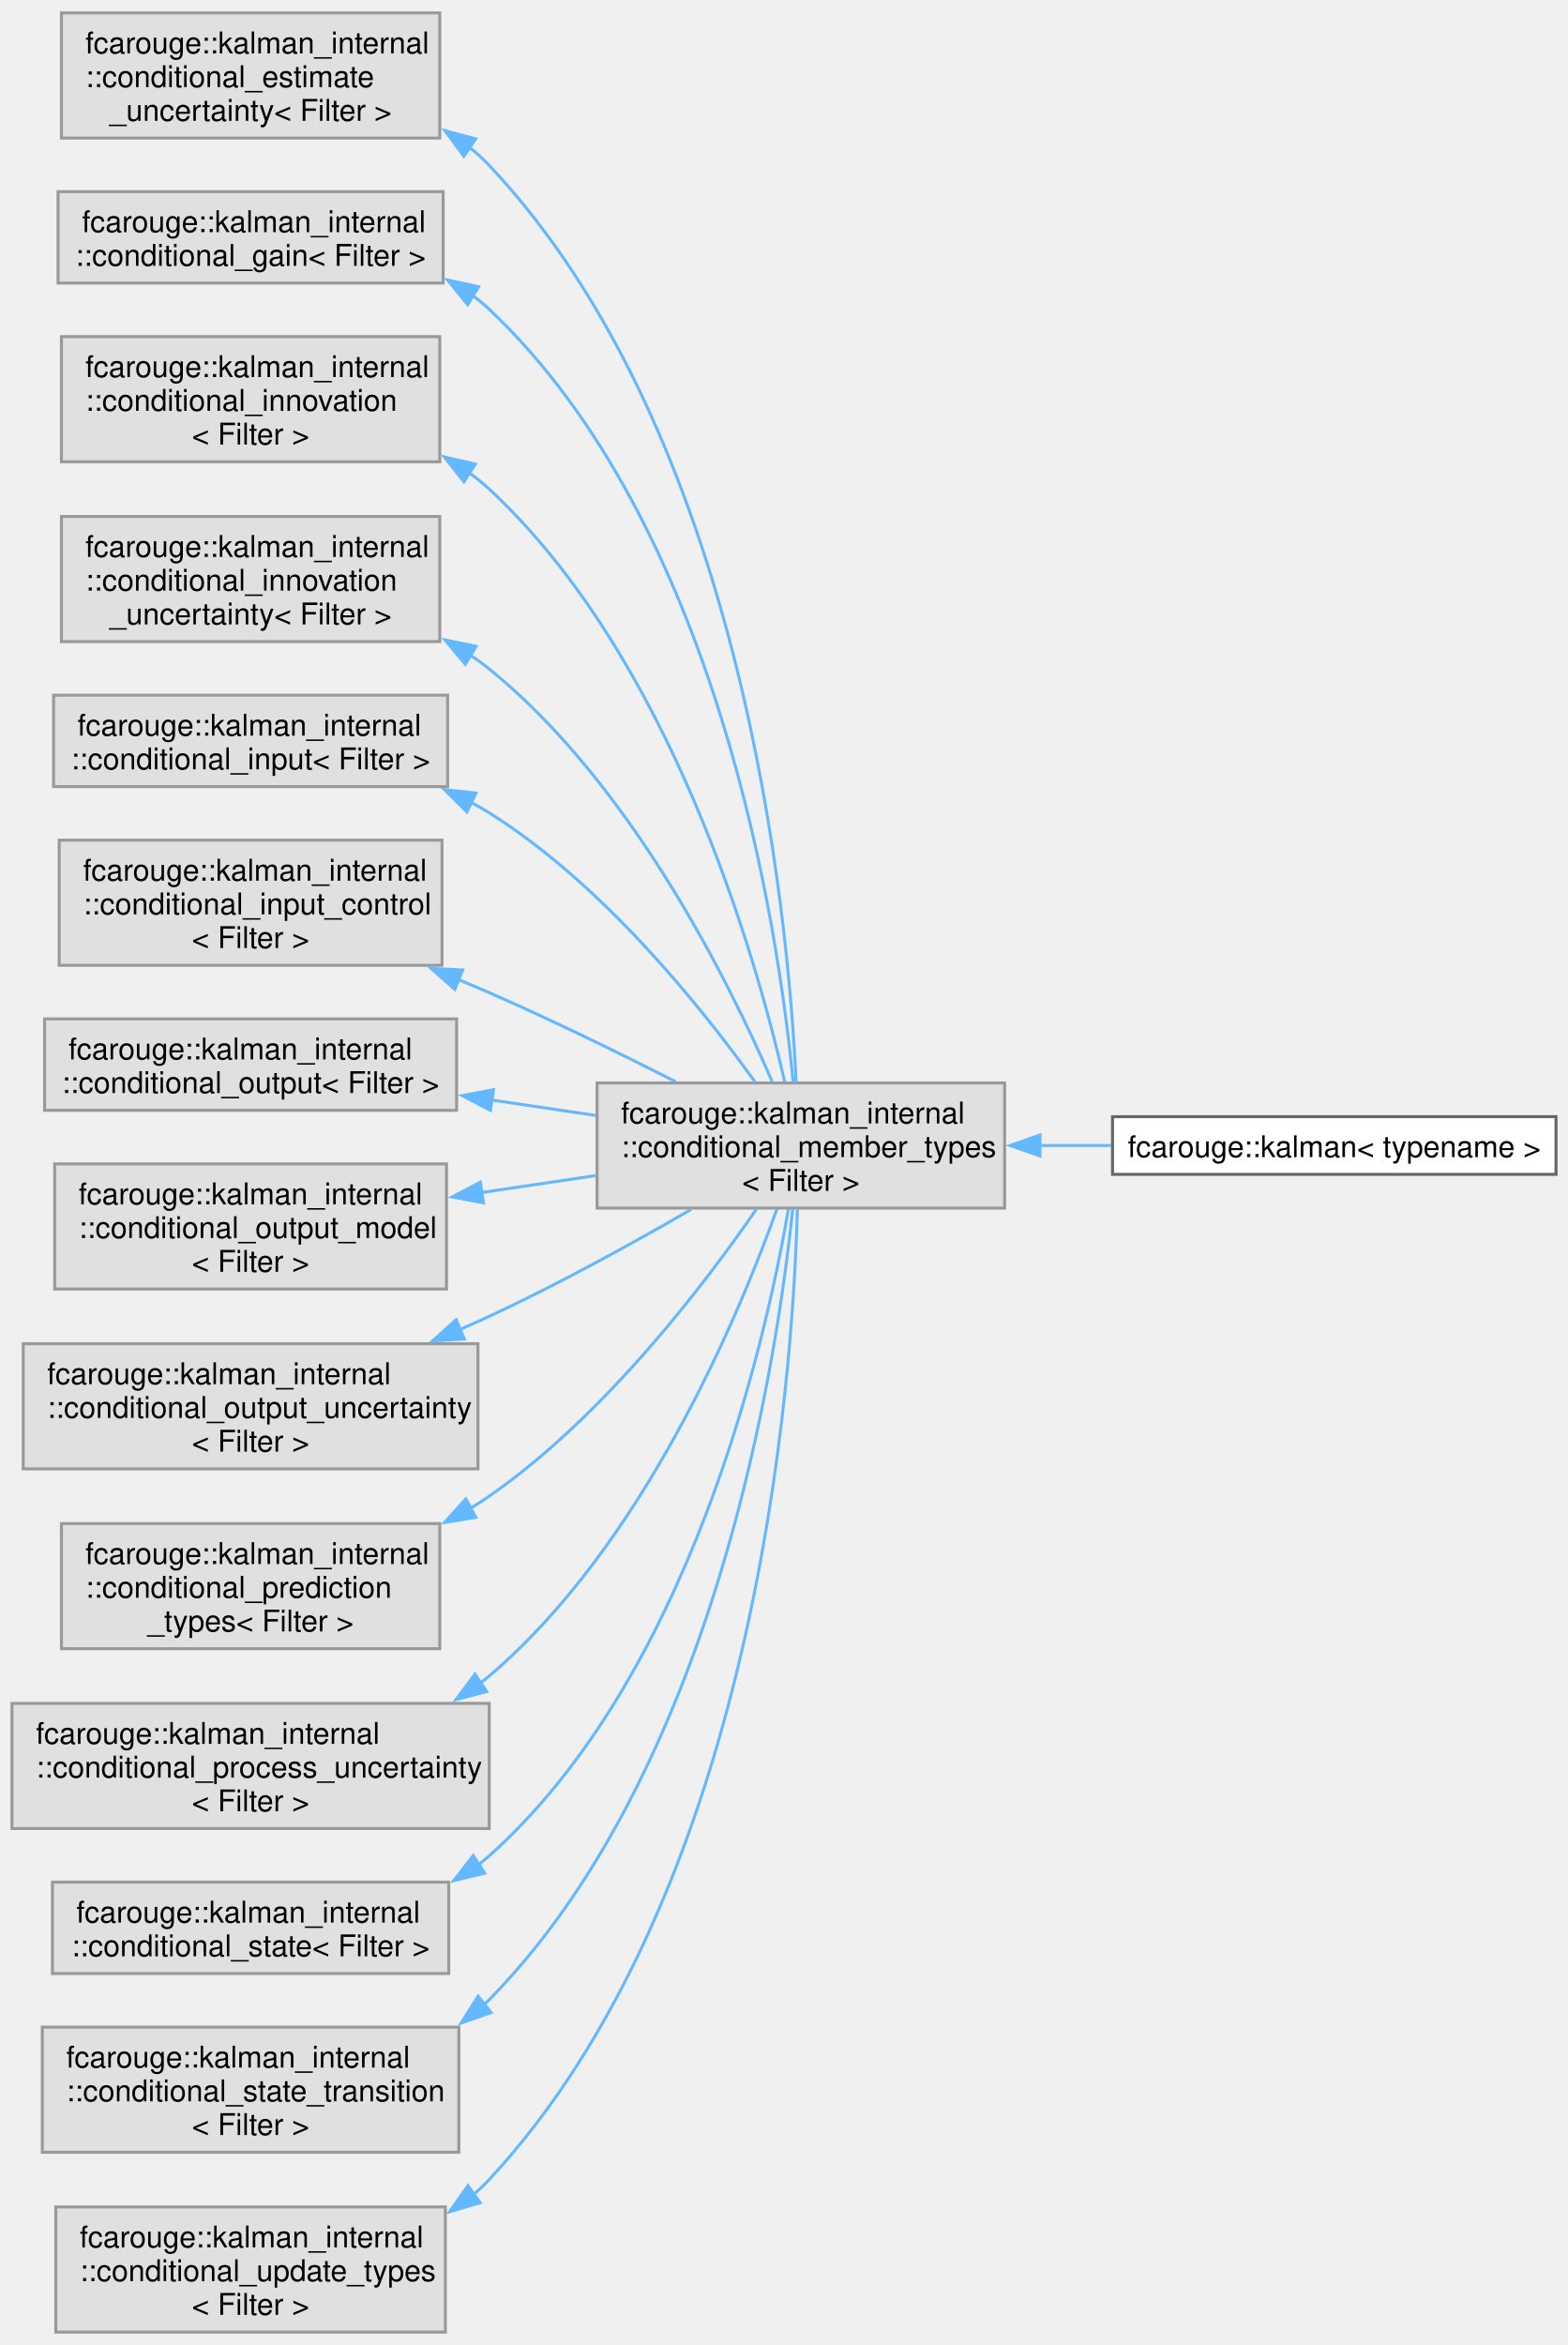
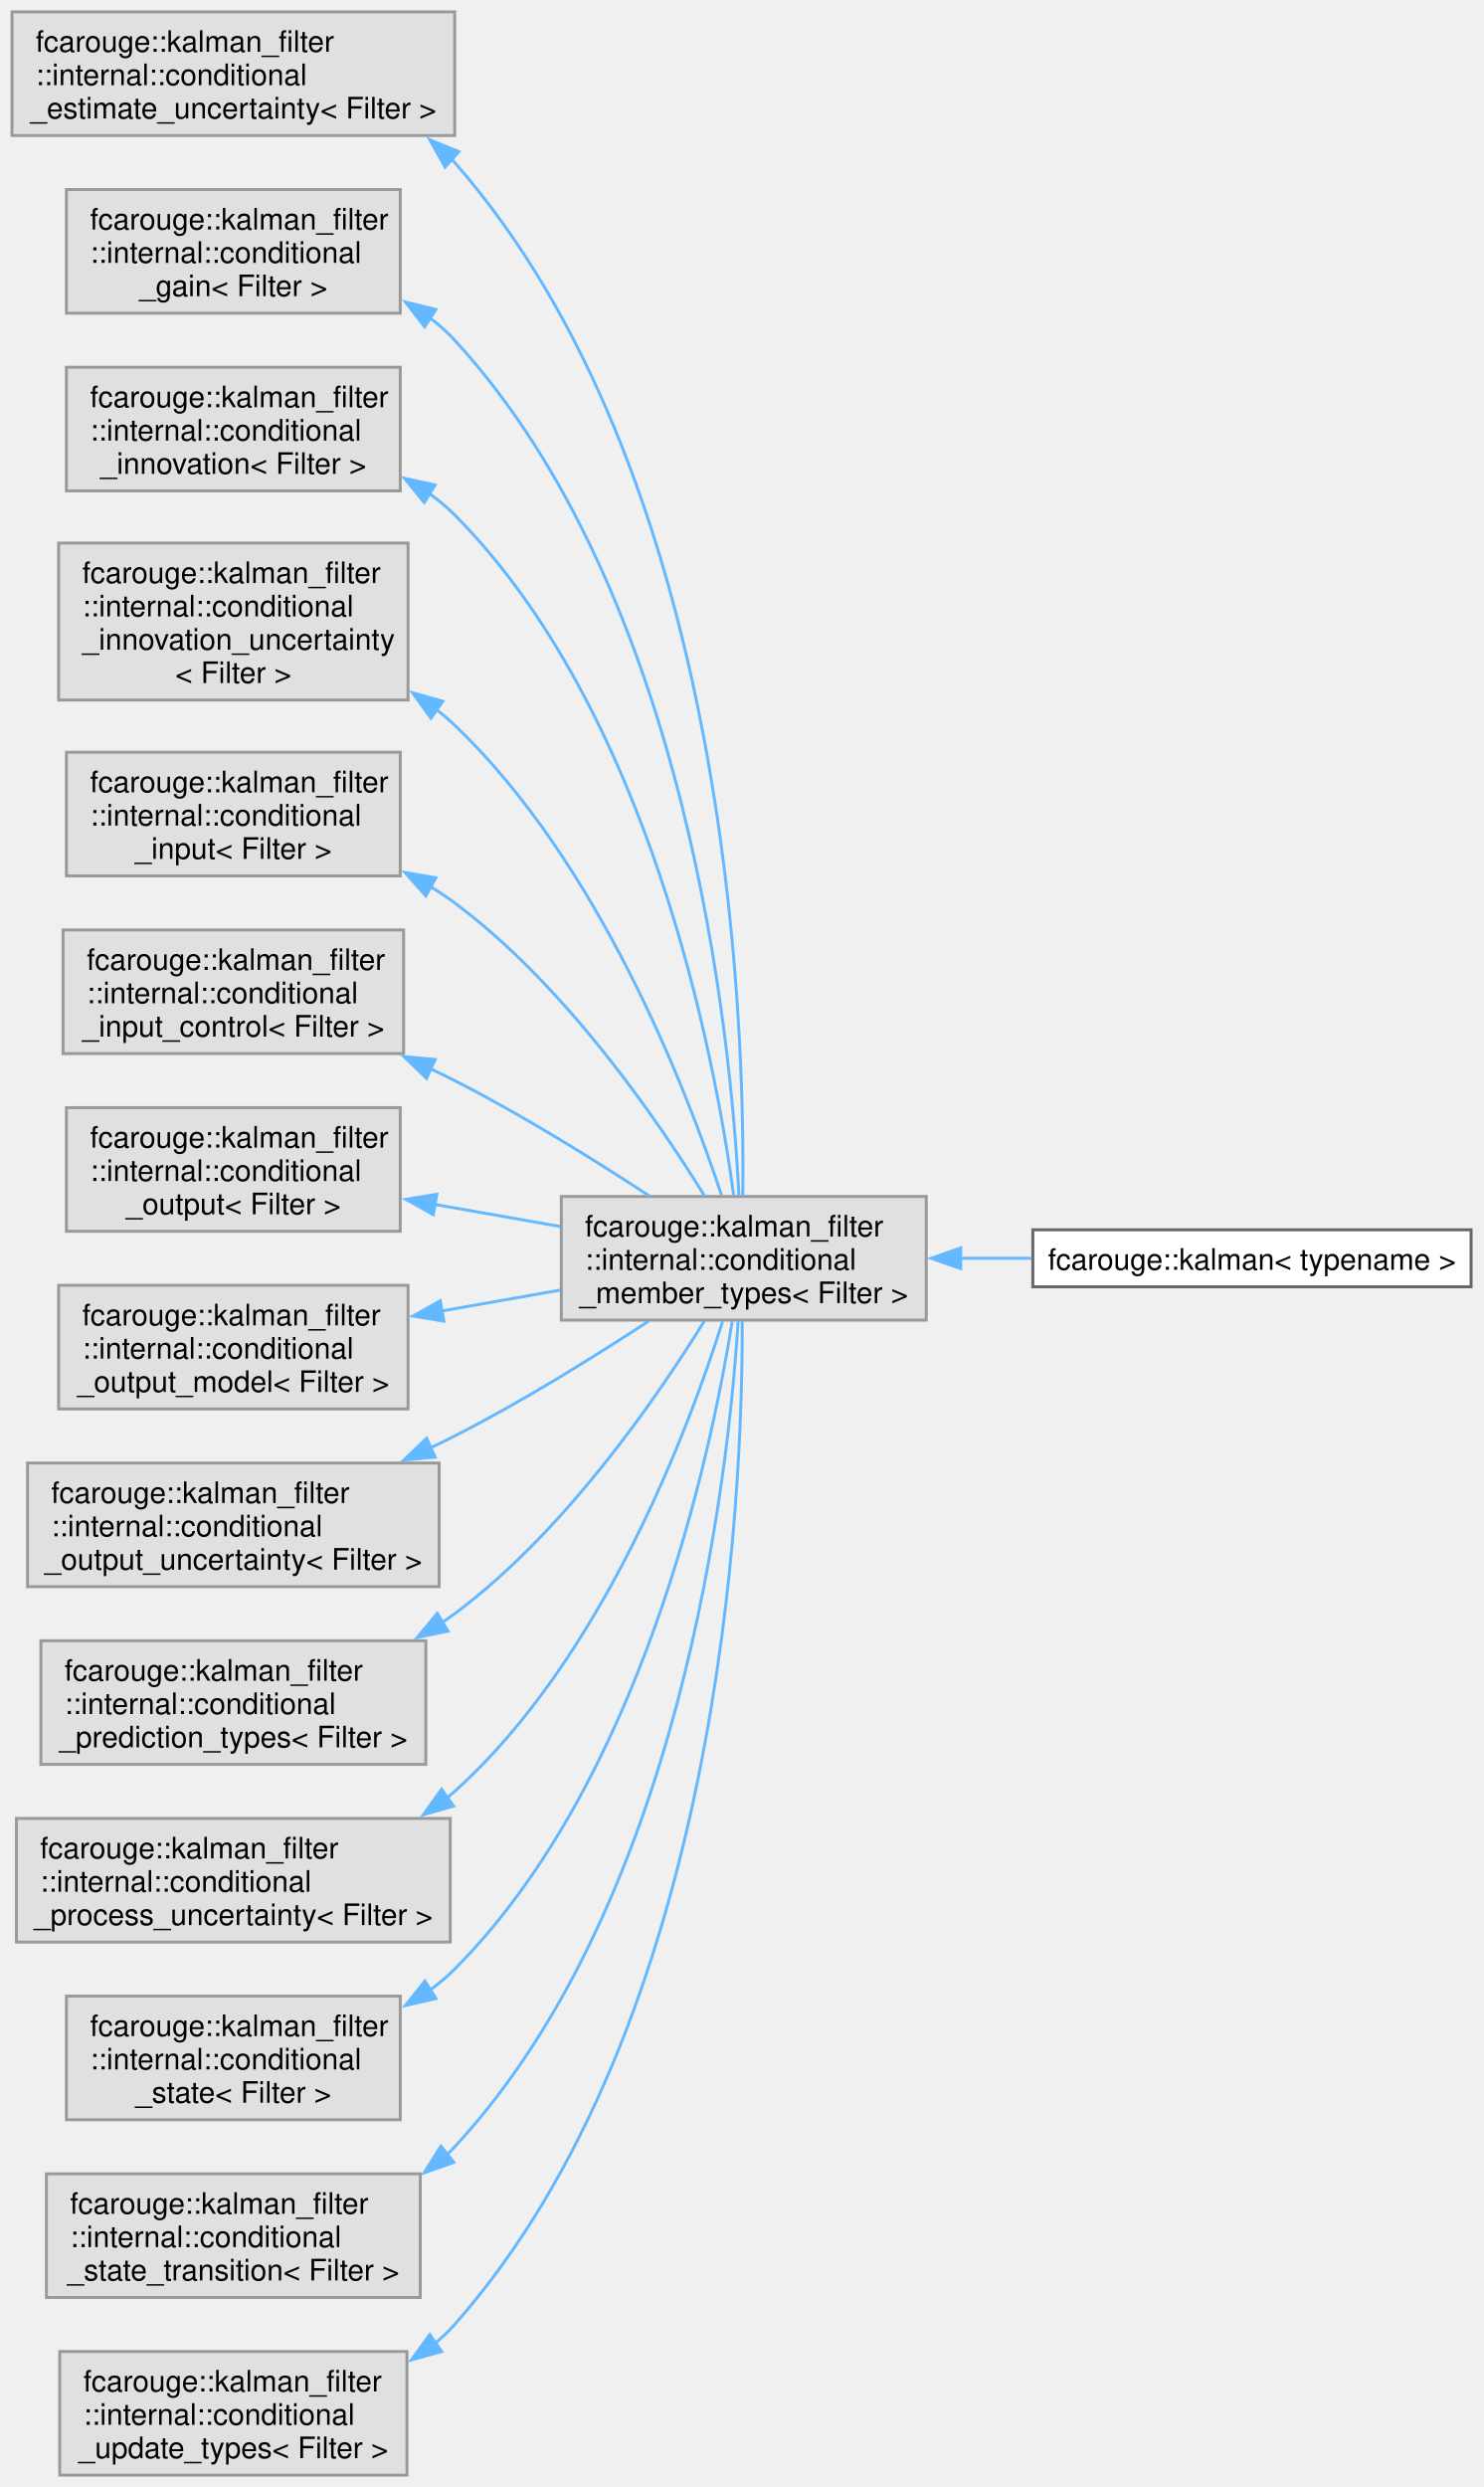
- <svg xmlns="http://www.w3.org/2000/svg" xmlns:xlink="http://www.w3.org/1999/xlink" width="523pt" height="782pt" viewBox="0.00 0.00 523.25 781.75">
-   <g id="graph0" class="graph" transform="scale(1 1) rotate(0) translate(4 777.75)">
+ <svg xmlns="http://www.w3.org/2000/svg" xmlns:xlink="http://www.w3.org/1999/xlink" width="501pt" height="840pt" viewBox="0.00 0.00 500.75 839.75">
+   <g id="graph0" class="graph" transform="scale(1 1) rotate(0) translate(4 835.75)">
    <g id="Node000000" class="node">
      <g id="a_Node000000">
        <a xlink:title=" ">
-           <polygon fill="#e0e0e0" stroke="#999999" points="142.75,-773.75 16.5,-773.75 16.5,-732 142.75,-732 142.75,-773.75" />
-           <text text-anchor="start" x="24.5" y="-760.25" font-family="Helvetica,sans-Serif" font-size="10.00">fcarouge::kalman_internal</text>
-           <text text-anchor="start" x="24.5" y="-749" font-family="Helvetica,sans-Serif" font-size="10.00">::conditional_estimate</text>
-           <text text-anchor="middle" x="79.62" y="-737.75" font-family="Helvetica,sans-Serif" font-size="10.00">_uncertainty&lt; Filter &gt;</text>
+           <polygon fill="#e0e0e0" stroke="#999999" points="149.5,-831.75 0,-831.75 0,-790 149.5,-790 149.5,-831.75" />
+           <text text-anchor="start" x="8" y="-818.25" font-family="Helvetica,sans-Serif" font-size="10.00">fcarouge::kalman_filter</text>
+           <text text-anchor="start" x="8" y="-807" font-family="Helvetica,sans-Serif" font-size="10.00">::internal::conditional</text>
+           <text text-anchor="middle" x="74.75" y="-795.75" font-family="Helvetica,sans-Serif" font-size="10.00">_estimate_uncertainty&lt; Filter &gt;</text>
        </a>
      </g>
    </g>
    <g id="Node000001" class="node">
      <g id="a_Node000001">
        <a xlink:title=" ">
-           <polygon fill="#e0e0e0" stroke="#999999" points="331.25,-416.75 195.25,-416.75 195.25,-375 331.25,-375 331.25,-416.75" />
-           <text text-anchor="start" x="203.25" y="-403.25" font-family="Helvetica,sans-Serif" font-size="10.00">fcarouge::kalman_internal</text>
-           <text text-anchor="start" x="203.25" y="-392" font-family="Helvetica,sans-Serif" font-size="10.00">::conditional_member_types</text>
-           <text text-anchor="middle" x="263.25" y="-380.75" font-family="Helvetica,sans-Serif" font-size="10.00">&lt; Filter &gt;</text>
+           <polygon fill="#e0e0e0" stroke="#999999" points="308.75,-431.75 185.5,-431.75 185.5,-390 308.75,-390 308.75,-431.75" />
+           <text text-anchor="start" x="193.5" y="-418.25" font-family="Helvetica,sans-Serif" font-size="10.00">fcarouge::kalman_filter</text>
+           <text text-anchor="start" x="193.5" y="-407" font-family="Helvetica,sans-Serif" font-size="10.00">::internal::conditional</text>
+           <text text-anchor="middle" x="247.12" y="-395.75" font-family="Helvetica,sans-Serif" font-size="10.00">_member_types&lt; Filter &gt;</text>
        </a>
      </g>
    </g>
    <g id="edge1_Node000000_Node000001" class="edge">
      <g id="a_edge1_Node000000_Node000001">
        <a xlink:title=" ">
-           <path fill="none" stroke="#63b8ff" d="M152.73,-728.85C155.05,-727 157.23,-725.01 159.25,-722.88 243.95,-632.99 259.01,-473.98 261.68,-416.96" />
-           <polygon fill="#63b8ff" stroke="#63b8ff" points="150.79,-725.94 144.49,-734.46 154.73,-731.73 150.79,-725.94" />
+           <path fill="none" stroke="#63b8ff" d="M148.42,-782.07C148.79,-781.68 149.15,-781.28 149.5,-780.88 241.65,-675.8 247.58,-493.36 246.79,-431.83" />
+           <polygon fill="#63b8ff" stroke="#63b8ff" points="146.27,-779.3 141.1,-788.55 150.91,-784.54 146.27,-779.3" />
        </a>
      </g>
    </g>
    <g id="Node000002" class="node">
      <g id="a_Node000002">
        <a xlink:href="classfcarouge_1_1kalman.xhtml" target="_top" xlink:title="A generic Kalman filter.">
-           <polygon fill="white" stroke="#666666" points="515.25,-405.5 367.25,-405.5 367.25,-386.25 515.25,-386.25 515.25,-405.5" />
-           <text text-anchor="middle" x="441.25" y="-392" font-family="Helvetica,sans-Serif" font-size="10.00">fcarouge::kalman&lt; typename &gt;</text>
+           <polygon fill="white" stroke="#666666" points="492.75,-420.5 344.75,-420.5 344.75,-401.25 492.75,-401.25 492.75,-420.5" />
+           <text text-anchor="middle" x="418.75" y="-407" font-family="Helvetica,sans-Serif" font-size="10.00">fcarouge::kalman&lt; typename &gt;</text>
        </a>
      </g>
    </g>
    <g id="edge2_Node000001_Node000002" class="edge">
      <g id="a_edge2_Node000001_Node000002">
        <a xlink:title=" ">
-           <path fill="none" stroke="#63b8ff" d="M343.04,-395.88C350.96,-395.88 358.98,-395.88 366.84,-395.88" />
-           <polygon fill="#63b8ff" stroke="#63b8ff" points="343.05,-392.38 333.05,-395.88 343.05,-399.38 343.05,-392.38" />
+           <path fill="none" stroke="#63b8ff" d="M320.38,-410.88C328.33,-410.88 336.42,-410.88 344.38,-410.88" />
+           <polygon fill="#63b8ff" stroke="#63b8ff" points="320.4,-407.38 310.4,-410.88 320.4,-414.38 320.4,-407.38" />
        </a>
      </g>
    </g>
    <g id="Node000003" class="node">
      <g id="a_Node000003">
        <a xlink:title=" ">
-           <polygon fill="#e0e0e0" stroke="#999999" points="143.88,-714.12 15.38,-714.12 15.38,-683.62 143.88,-683.62 143.88,-714.12" />
-           <text text-anchor="start" x="23.38" y="-700.62" font-family="Helvetica,sans-Serif" font-size="10.00">fcarouge::kalman_internal</text>
-           <text text-anchor="middle" x="79.62" y="-689.38" font-family="Helvetica,sans-Serif" font-size="10.00">::conditional_gain&lt; Filter &gt;</text>
+           <polygon fill="#e0e0e0" stroke="#999999" points="131.12,-771.75 18.38,-771.75 18.38,-730 131.12,-730 131.12,-771.75" />
+           <text text-anchor="start" x="26.38" y="-758.25" font-family="Helvetica,sans-Serif" font-size="10.00">fcarouge::kalman_filter</text>
+           <text text-anchor="start" x="26.38" y="-747" font-family="Helvetica,sans-Serif" font-size="10.00">::internal::conditional</text>
+           <text text-anchor="middle" x="74.75" y="-735.75" font-family="Helvetica,sans-Serif" font-size="10.00">_gain&lt; Filter &gt;</text>
        </a>
      </g>
    </g>
    <g id="edge3_Node000003_Node000001" class="edge">
      <g id="a_edge3_Node000003_Node000001">
        <a xlink:title=" ">
-           <path fill="none" stroke="#63b8ff" d="M153.48,-679.65C155.51,-678.18 157.44,-676.59 159.25,-674.88 235.65,-602.74 255.67,-468.99 260.67,-417.16" />
-           <polygon fill="#63b8ff" stroke="#63b8ff" points="152.05,-676.42 145.36,-684.64 155.72,-682.39 152.05,-676.42" />
+           <path fill="none" stroke="#63b8ff" d="M141.15,-728.4C144.16,-726.12 146.97,-723.62 149.5,-720.88 228.09,-635.38 242.76,-486.75 245.5,-431.95" />
+           <polygon fill="#63b8ff" stroke="#63b8ff" points="139.37,-725.39 132.88,-733.76 143.17,-731.26 139.37,-725.39" />
        </a>
      </g>
    </g>
    <g id="Node000004" class="node">
      <g id="a_Node000004">
        <a xlink:title=" ">
-           <polygon fill="#e0e0e0" stroke="#999999" points="142.75,-665.75 16.5,-665.75 16.5,-624 142.75,-624 142.75,-665.75" />
-           <text text-anchor="start" x="24.5" y="-652.25" font-family="Helvetica,sans-Serif" font-size="10.00">fcarouge::kalman_internal</text>
-           <text text-anchor="start" x="24.5" y="-641" font-family="Helvetica,sans-Serif" font-size="10.00">::conditional_innovation</text>
-           <text text-anchor="middle" x="79.62" y="-629.75" font-family="Helvetica,sans-Serif" font-size="10.00">&lt; Filter &gt;</text>
+           <polygon fill="#e0e0e0" stroke="#999999" points="131.12,-711.75 18.38,-711.75 18.38,-670 131.12,-670 131.12,-711.75" />
+           <text text-anchor="start" x="26.38" y="-698.25" font-family="Helvetica,sans-Serif" font-size="10.00">fcarouge::kalman_filter</text>
+           <text text-anchor="start" x="26.38" y="-687" font-family="Helvetica,sans-Serif" font-size="10.00">::internal::conditional</text>
+           <text text-anchor="middle" x="74.75" y="-675.75" font-family="Helvetica,sans-Serif" font-size="10.00">_innovation&lt; Filter &gt;</text>
        </a>
      </g>
    </g>
    <g id="edge4_Node000004_Node000001" class="edge">
      <g id="a_edge4_Node000004_Node000001">
        <a xlink:title=" ">
-           <path fill="none" stroke="#63b8ff" d="M152.54,-620.38C154.89,-618.66 157.14,-616.83 159.25,-614.88 219.63,-558.87 247.93,-460.25 257.88,-417.1" />
-           <polygon fill="#63b8ff" stroke="#63b8ff" points="150.83,-617.31 144.27,-625.63 154.59,-623.22 150.83,-617.31" />
+           <path fill="none" stroke="#63b8ff" d="M140.93,-669.1C144,-666.91 146.88,-664.51 149.5,-661.88 215.3,-595.6 237.26,-479.68 243.72,-432.14" />
+           <polygon fill="#63b8ff" stroke="#63b8ff" points="139.24,-666.04 132.55,-674.26 142.9,-672 139.24,-666.04" />
        </a>
      </g>
    </g>
    <g id="Node000005" class="node">
      <g id="a_Node000005">
        <a xlink:title=" ">
-           <polygon fill="#e0e0e0" stroke="#999999" points="142.75,-605.75 16.5,-605.75 16.5,-564 142.75,-564 142.75,-605.75" />
-           <text text-anchor="start" x="24.5" y="-592.25" font-family="Helvetica,sans-Serif" font-size="10.00">fcarouge::kalman_internal</text>
-           <text text-anchor="start" x="24.5" y="-581" font-family="Helvetica,sans-Serif" font-size="10.00">::conditional_innovation</text>
-           <text text-anchor="middle" x="79.62" y="-569.75" font-family="Helvetica,sans-Serif" font-size="10.00">_uncertainty&lt; Filter &gt;</text>
+           <polygon fill="#e0e0e0" stroke="#999999" points="133.75,-652.38 15.75,-652.38 15.75,-599.38 133.75,-599.38 133.75,-652.38" />
+           <text text-anchor="start" x="23.75" y="-638.88" font-family="Helvetica,sans-Serif" font-size="10.00">fcarouge::kalman_filter</text>
+           <text text-anchor="start" x="23.75" y="-627.62" font-family="Helvetica,sans-Serif" font-size="10.00">::internal::conditional</text>
+           <text text-anchor="start" x="23.75" y="-616.38" font-family="Helvetica,sans-Serif" font-size="10.00">_innovation_uncertainty</text>
+           <text text-anchor="middle" x="74.75" y="-605.12" font-family="Helvetica,sans-Serif" font-size="10.00">&lt; Filter &gt;</text>
        </a>
      </g>
    </g>
    <g id="edge5_Node000005_Node000001" class="edge">
      <g id="a_edge5_Node000005_Node000001">
        <a xlink:title=" ">
-           <path fill="none" stroke="#63b8ff" d="M153.03,-559.46C155.19,-558.01 157.27,-556.48 159.25,-554.88 206.43,-516.71 239.1,-450.97 253.67,-417.22" />
-           <polygon fill="#63b8ff" stroke="#63b8ff" points="151.28,-556.42 144.5,-564.56 154.88,-562.43 151.28,-556.42" />
+           <path fill="none" stroke="#63b8ff" d="M143.09,-596.38C145.33,-594.63 147.48,-592.8 149.5,-590.88 197.93,-544.79 227.43,-468.98 239.62,-432.21" />
+           <polygon fill="#63b8ff" stroke="#63b8ff" points="141.48,-593.24 135.29,-601.83 145.49,-598.97 141.48,-593.24" />
        </a>
      </g>
    </g>
    <g id="Node000006" class="node">
      <g id="a_Node000006">
        <a xlink:title=" ">
-           <polygon fill="#e0e0e0" stroke="#999999" points="145.38,-546.12 13.88,-546.12 13.88,-515.62 145.38,-515.62 145.38,-546.12" />
-           <text text-anchor="start" x="21.88" y="-532.62" font-family="Helvetica,sans-Serif" font-size="10.00">fcarouge::kalman_internal</text>
-           <text text-anchor="middle" x="79.62" y="-521.38" font-family="Helvetica,sans-Serif" font-size="10.00">::conditional_input&lt; Filter &gt;</text>
+           <polygon fill="#e0e0e0" stroke="#999999" points="131.12,-581.75 18.38,-581.75 18.38,-540 131.12,-540 131.12,-581.75" />
+           <text text-anchor="start" x="26.38" y="-568.25" font-family="Helvetica,sans-Serif" font-size="10.00">fcarouge::kalman_filter</text>
+           <text text-anchor="start" x="26.38" y="-557" font-family="Helvetica,sans-Serif" font-size="10.00">::internal::conditional</text>
+           <text text-anchor="middle" x="74.75" y="-545.75" font-family="Helvetica,sans-Serif" font-size="10.00">_input&lt; Filter &gt;</text>
        </a>
      </g>
    </g>
    <g id="edge6_Node000006_Node000001" class="edge">
      <g id="a_edge6_Node000006_Node000001">
        <a xlink:title=" ">
-           <path fill="none" stroke="#63b8ff" d="M153.11,-510.42C155.21,-509.3 157.27,-508.12 159.25,-506.88 197.13,-483.15 230.12,-441.99 248.01,-417.01" />
-           <polygon fill="#63b8ff" stroke="#63b8ff" points="151.83,-507.16 144.31,-514.62 154.84,-513.47 151.83,-507.16" />
+           <path fill="none" stroke="#63b8ff" d="M141.32,-536.37C144.16,-534.64 146.9,-532.81 149.5,-530.88 186.63,-503.26 217.7,-458.16 233.95,-431.83" />
+           <polygon fill="#63b8ff" stroke="#63b8ff" points="139.76,-533.23 132.71,-541.14 143.15,-539.36 139.76,-533.23" />
        </a>
      </g>
    </g>
    <g id="Node000007" class="node">
      <g id="a_Node000007">
        <a xlink:title=" ">
-           <polygon fill="#e0e0e0" stroke="#999999" points="143.5,-497.75 15.75,-497.75 15.75,-456 143.5,-456 143.5,-497.75" />
-           <text text-anchor="start" x="23.75" y="-484.25" font-family="Helvetica,sans-Serif" font-size="10.00">fcarouge::kalman_internal</text>
-           <text text-anchor="start" x="23.75" y="-473" font-family="Helvetica,sans-Serif" font-size="10.00">::conditional_input_control</text>
-           <text text-anchor="middle" x="79.62" y="-461.75" font-family="Helvetica,sans-Serif" font-size="10.00">&lt; Filter &gt;</text>
+           <polygon fill="#e0e0e0" stroke="#999999" points="132.25,-521.75 17.25,-521.75 17.25,-480 132.25,-480 132.25,-521.75" />
+           <text text-anchor="start" x="25.25" y="-508.25" font-family="Helvetica,sans-Serif" font-size="10.00">fcarouge::kalman_filter</text>
+           <text text-anchor="start" x="25.25" y="-497" font-family="Helvetica,sans-Serif" font-size="10.00">::internal::conditional</text>
+           <text text-anchor="middle" x="74.75" y="-485.75" font-family="Helvetica,sans-Serif" font-size="10.00">_input_control&lt; Filter &gt;</text>
        </a>
      </g>
    </g>
    <g id="edge7_Node000007_Node000001" class="edge">
      <g id="a_edge7_Node000007_Node000001">
        <a xlink:title=" ">
-           <path fill="none" stroke="#63b8ff" d="M148.97,-451.25C152.46,-449.8 155.9,-448.34 159.25,-446.88 180.09,-437.76 202.8,-426.65 221.57,-417.13" />
-           <polygon fill="#63b8ff" stroke="#63b8ff" points="147.77,-447.96 139.82,-454.97 150.4,-454.45 147.77,-447.96" />
+           <path fill="none" stroke="#63b8ff" d="M141.26,-474.91C144.06,-473.59 146.82,-472.24 149.5,-470.88 172.2,-459.32 196.56,-444.17 215.14,-431.99" />
+           <polygon fill="#63b8ff" stroke="#63b8ff" points="140.01,-471.64 132.36,-478.98 142.91,-478.01 140.01,-471.64" />
        </a>
      </g>
    </g>
    <g id="Node000008" class="node">
      <g id="a_Node000008">
        <a xlink:title=" ">
-           <polygon fill="#e0e0e0" stroke="#999999" points="148.38,-438.12 10.88,-438.12 10.88,-407.62 148.38,-407.62 148.38,-438.12" />
-           <text text-anchor="start" x="18.88" y="-424.62" font-family="Helvetica,sans-Serif" font-size="10.00">fcarouge::kalman_internal</text>
-           <text text-anchor="middle" x="79.62" y="-413.38" font-family="Helvetica,sans-Serif" font-size="10.00">::conditional_output&lt; Filter &gt;</text>
+           <polygon fill="#e0e0e0" stroke="#999999" points="131.12,-461.75 18.38,-461.75 18.38,-420 131.12,-420 131.12,-461.75" />
+           <text text-anchor="start" x="26.38" y="-448.25" font-family="Helvetica,sans-Serif" font-size="10.00">fcarouge::kalman_filter</text>
+           <text text-anchor="start" x="26.38" y="-437" font-family="Helvetica,sans-Serif" font-size="10.00">::internal::conditional</text>
+           <text text-anchor="middle" x="74.75" y="-425.75" font-family="Helvetica,sans-Serif" font-size="10.00">_output&lt; Filter &gt;</text>
        </a>
      </g>
    </g>
    <g id="edge8_Node000008_Node000001" class="edge">
      <g id="a_edge8_Node000008_Node000001">
        <a xlink:title=" ">
-           <path fill="none" stroke="#63b8ff" d="M159.87,-411.09C171.56,-409.36 183.51,-407.58 194.93,-405.88" />
-           <polygon fill="#63b8ff" stroke="#63b8ff" points="159.65,-407.59 150.27,-412.52 160.68,-414.51 159.65,-407.59" />
+           <path fill="none" stroke="#63b8ff" d="M142.62,-429.1C156.66,-426.63 171.4,-424.03 185.21,-421.6" />
+           <polygon fill="#63b8ff" stroke="#63b8ff" points="142.27,-425.61 133.03,-430.79 143.48,-432.5 142.27,-425.61" />
        </a>
      </g>
    </g>
    <g id="Node000009" class="node">
      <g id="a_Node000009">
        <a xlink:title=" ">
-           <polygon fill="#e0e0e0" stroke="#999999" points="145,-389.75 14.25,-389.75 14.25,-348 145,-348 145,-389.75" />
-           <text text-anchor="start" x="22.25" y="-376.25" font-family="Helvetica,sans-Serif" font-size="10.00">fcarouge::kalman_internal</text>
-           <text text-anchor="start" x="22.25" y="-365" font-family="Helvetica,sans-Serif" font-size="10.00">::conditional_output_model</text>
-           <text text-anchor="middle" x="79.62" y="-353.75" font-family="Helvetica,sans-Serif" font-size="10.00">&lt; Filter &gt;</text>
+           <polygon fill="#e0e0e0" stroke="#999999" points="133.75,-401.75 15.75,-401.75 15.75,-360 133.75,-360 133.75,-401.75" />
+           <text text-anchor="start" x="23.75" y="-388.25" font-family="Helvetica,sans-Serif" font-size="10.00">fcarouge::kalman_filter</text>
+           <text text-anchor="start" x="23.75" y="-377" font-family="Helvetica,sans-Serif" font-size="10.00">::internal::conditional</text>
+           <text text-anchor="middle" x="74.75" y="-365.75" font-family="Helvetica,sans-Serif" font-size="10.00">_output_model&lt; Filter &gt;</text>
        </a>
      </g>
    </g>
    <g id="edge9_Node000009_Node000001" class="edge">
      <g id="a_edge9_Node000009_Node000001">
        <a xlink:title=" ">
-           <path fill="none" stroke="#63b8ff" d="M156.52,-380.16C169.3,-382.06 182.48,-384.02 195.02,-385.88" />
-           <polygon fill="#63b8ff" stroke="#63b8ff" points="157.33,-376.74 146.92,-378.73 156.3,-383.66 157.33,-376.74" />
+           <path fill="none" stroke="#63b8ff" d="M144.91,-393.05C158.2,-395.39 172.02,-397.83 185.03,-400.12" />
+           <polygon fill="#63b8ff" stroke="#63b8ff" points="145.85,-389.67 135.4,-391.38 144.64,-396.56 145.85,-389.67" />
        </a>
      </g>
    </g>
    <g id="Node000010" class="node">
      <g id="a_Node000010">
        <a xlink:title=" ">
-           <polygon fill="#e0e0e0" stroke="#999999" points="155.5,-329.75 3.75,-329.75 3.75,-288 155.5,-288 155.5,-329.75" />
-           <text text-anchor="start" x="11.75" y="-316.25" font-family="Helvetica,sans-Serif" font-size="10.00">fcarouge::kalman_internal</text>
-           <text text-anchor="start" x="11.75" y="-305" font-family="Helvetica,sans-Serif" font-size="10.00">::conditional_output_uncertainty</text>
-           <text text-anchor="middle" x="79.62" y="-293.75" font-family="Helvetica,sans-Serif" font-size="10.00">&lt; Filter &gt;</text>
+           <polygon fill="#e0e0e0" stroke="#999999" points="144.25,-341.75 5.25,-341.75 5.25,-300 144.25,-300 144.25,-341.75" />
+           <text text-anchor="start" x="13.25" y="-328.25" font-family="Helvetica,sans-Serif" font-size="10.00">fcarouge::kalman_filter</text>
+           <text text-anchor="start" x="13.25" y="-317" font-family="Helvetica,sans-Serif" font-size="10.00">::internal::conditional</text>
+           <text text-anchor="middle" x="74.75" y="-305.75" font-family="Helvetica,sans-Serif" font-size="10.00">_output_uncertainty&lt; Filter &gt;</text>
        </a>
      </g>
    </g>
    <g id="edge10_Node000010_Node000001" class="edge">
      <g id="a_edge10_Node000010_Node000001">
        <a xlink:title=" ">
-           <path fill="none" stroke="#63b8ff" d="M149.58,-334.54C152.87,-335.97 156.11,-337.41 159.25,-338.88 182.23,-349.55 207.12,-363.26 226.67,-374.56" />
-           <polygon fill="#63b8ff" stroke="#63b8ff" points="150.95,-331.32 140.37,-330.67 148.23,-337.77 150.95,-331.32" />
+           <path fill="none" stroke="#63b8ff" d="M141.26,-346.84C144.06,-348.16 146.82,-349.51 149.5,-350.88 172.2,-362.43 196.56,-377.58 215.14,-389.76" />
+           <polygon fill="#63b8ff" stroke="#63b8ff" points="142.91,-343.74 132.36,-342.77 140.01,-350.11 142.91,-343.74" />
        </a>
      </g>
    </g>
    <g id="Node000011" class="node">
      <g id="a_Node000011">
        <a xlink:title=" ">
-           <polygon fill="#e0e0e0" stroke="#999999" points="142.75,-269.75 16.5,-269.75 16.5,-228 142.75,-228 142.75,-269.75" />
-           <text text-anchor="start" x="24.5" y="-256.25" font-family="Helvetica,sans-Serif" font-size="10.00">fcarouge::kalman_internal</text>
-           <text text-anchor="start" x="24.5" y="-245" font-family="Helvetica,sans-Serif" font-size="10.00">::conditional_prediction</text>
-           <text text-anchor="middle" x="79.62" y="-233.75" font-family="Helvetica,sans-Serif" font-size="10.00">_types&lt; Filter &gt;</text>
+           <polygon fill="#e0e0e0" stroke="#999999" points="139.75,-281.75 9.75,-281.75 9.75,-240 139.75,-240 139.75,-281.75" />
+           <text text-anchor="start" x="17.75" y="-268.25" font-family="Helvetica,sans-Serif" font-size="10.00">fcarouge::kalman_filter</text>
+           <text text-anchor="start" x="17.75" y="-257" font-family="Helvetica,sans-Serif" font-size="10.00">::internal::conditional</text>
+           <text text-anchor="middle" x="74.75" y="-245.75" font-family="Helvetica,sans-Serif" font-size="10.00">_prediction_types&lt; Filter &gt;</text>
        </a>
      </g>
    </g>
    <g id="edge11_Node000011_Node000001" class="edge">
      <g id="a_edge11_Node000011_Node000001">
        <a xlink:title=" ">
-           <path fill="none" stroke="#63b8ff" d="M152.9,-274.78C155.08,-276.09 157.2,-277.45 159.25,-278.88 197.49,-305.42 230.84,-349.11 248.61,-374.92" />
-           <polygon fill="#63b8ff" stroke="#63b8ff" points="154.81,-271.83 144.36,-270.11 151.45,-277.98 154.81,-271.83" />
+           <path fill="none" stroke="#63b8ff" d="M145.34,-287.94C146.76,-288.89 148.15,-289.87 149.5,-290.88 186.63,-318.49 217.7,-363.59 233.95,-389.92" />
+           <polygon fill="#63b8ff" stroke="#63b8ff" points="147.23,-285 136.86,-282.84 143.63,-291 147.23,-285" />
        </a>
      </g>
    </g>
    <g id="Node000012" class="node">
      <g id="a_Node000012">
        <a xlink:title=" ">
-           <polygon fill="#e0e0e0" stroke="#999999" points="159.25,-209.75 0,-209.75 0,-168 159.25,-168 159.25,-209.75" />
-           <text text-anchor="start" x="8" y="-196.25" font-family="Helvetica,sans-Serif" font-size="10.00">fcarouge::kalman_internal</text>
-           <text text-anchor="start" x="8" y="-185" font-family="Helvetica,sans-Serif" font-size="10.00">::conditional_process_uncertainty</text>
-           <text text-anchor="middle" x="79.62" y="-173.75" font-family="Helvetica,sans-Serif" font-size="10.00">&lt; Filter &gt;</text>
+           <polygon fill="#e0e0e0" stroke="#999999" points="148,-221.75 1.5,-221.75 1.5,-180 148,-180 148,-221.75" />
+           <text text-anchor="start" x="9.5" y="-208.25" font-family="Helvetica,sans-Serif" font-size="10.00">fcarouge::kalman_filter</text>
+           <text text-anchor="start" x="9.5" y="-197" font-family="Helvetica,sans-Serif" font-size="10.00">::internal::conditional</text>
+           <text text-anchor="middle" x="74.75" y="-185.75" font-family="Helvetica,sans-Serif" font-size="10.00">_process_uncertainty&lt; Filter &gt;</text>
        </a>
      </g>
    </g>
    <g id="edge12_Node000012_Node000001" class="edge">
      <g id="a_edge12_Node000012_Node000001">
        <a xlink:title=" ">
-           <path fill="none" stroke="#63b8ff" d="M156.34,-216.52C157.33,-217.29 158.3,-218.07 159.25,-218.88 210.46,-262.38 242.2,-338.12 255.3,-374.79" />
-           <polygon fill="#63b8ff" stroke="#63b8ff" points="158.42,-213.7 148.17,-211.02 154.51,-219.51 158.42,-213.7" />
+           <path fill="none" stroke="#63b8ff" d="M146.73,-228.51C147.68,-229.28 148.6,-230.07 149.5,-230.88 199.35,-275.69 228.26,-352.44 239.98,-389.55" />
+           <polygon fill="#63b8ff" stroke="#63b8ff" points="149.12,-225.91 138.93,-222.99 145.07,-231.62 149.12,-225.91" />
        </a>
      </g>
    </g>
    <g id="Node000013" class="node">
      <g id="a_Node000013">
        <a xlink:title=" ">
-           <polygon fill="#e0e0e0" stroke="#999999" points="145.75,-150.12 13.5,-150.12 13.5,-119.62 145.75,-119.62 145.75,-150.12" />
-           <text text-anchor="start" x="21.5" y="-136.62" font-family="Helvetica,sans-Serif" font-size="10.00">fcarouge::kalman_internal</text>
-           <text text-anchor="middle" x="79.62" y="-125.38" font-family="Helvetica,sans-Serif" font-size="10.00">::conditional_state&lt; Filter &gt;</text>
+           <polygon fill="#e0e0e0" stroke="#999999" points="131.12,-161.75 18.38,-161.75 18.38,-120 131.12,-120 131.12,-161.75" />
+           <text text-anchor="start" x="26.38" y="-148.25" font-family="Helvetica,sans-Serif" font-size="10.00">fcarouge::kalman_filter</text>
+           <text text-anchor="start" x="26.38" y="-137" font-family="Helvetica,sans-Serif" font-size="10.00">::internal::conditional</text>
+           <text text-anchor="middle" x="74.75" y="-125.75" font-family="Helvetica,sans-Serif" font-size="10.00">_state&lt; Filter &gt;</text>
        </a>
      </g>
    </g>
    <g id="edge13_Node000013_Node000001" class="edge">
      <g id="a_edge13_Node000013_Node000001">
        <a xlink:title=" ">
-           <path fill="none" stroke="#63b8ff" d="M155.81,-156.03C156.99,-156.94 158.14,-157.89 159.25,-158.88 225.86,-218.32 251.15,-328.55 259.11,-374.7" />
-           <polygon fill="#63b8ff" stroke="#63b8ff" points="157.72,-153.1 147.42,-150.62 153.93,-158.98 157.72,-153.1" />
+           <path fill="none" stroke="#63b8ff" d="M141.06,-163.72C144.07,-165.9 146.91,-168.28 149.5,-170.88 212.43,-234.03 235.86,-343.54 243.22,-389.55" />
+           <polygon fill="#63b8ff" stroke="#63b8ff" points="143.18,-160.92 132.85,-158.57 139.46,-166.85 143.18,-160.92" />
        </a>
      </g>
    </g>
    <g id="Node000014" class="node">
      <g id="a_Node000014">
        <a xlink:title=" ">
-           <polygon fill="#e0e0e0" stroke="#999999" points="149.12,-101.75 10.12,-101.75 10.12,-60 149.12,-60 149.12,-101.75" />
-           <text text-anchor="start" x="18.12" y="-88.25" font-family="Helvetica,sans-Serif" font-size="10.00">fcarouge::kalman_internal</text>
-           <text text-anchor="start" x="18.12" y="-77" font-family="Helvetica,sans-Serif" font-size="10.00">::conditional_state_transition</text>
-           <text text-anchor="middle" x="79.62" y="-65.75" font-family="Helvetica,sans-Serif" font-size="10.00">&lt; Filter &gt;</text>
+           <polygon fill="#e0e0e0" stroke="#999999" points="137.88,-101.75 11.62,-101.75 11.62,-60 137.88,-60 137.88,-101.75" />
+           <text text-anchor="start" x="19.62" y="-88.25" font-family="Helvetica,sans-Serif" font-size="10.00">fcarouge::kalman_filter</text>
+           <text text-anchor="start" x="19.62" y="-77" font-family="Helvetica,sans-Serif" font-size="10.00">::internal::conditional</text>
+           <text text-anchor="middle" x="74.75" y="-65.75" font-family="Helvetica,sans-Serif" font-size="10.00">_state_transition&lt; Filter &gt;</text>
        </a>
      </g>
    </g>
    <g id="edge14_Node000014_Node000001" class="edge">
      <g id="a_edge14_Node000014_Node000001">
        <a xlink:title=" ">
-           <path fill="none" stroke="#63b8ff" d="M157.42,-109.09C158.05,-109.68 158.65,-110.27 159.25,-110.88 234.47,-187.44 255.21,-322.96 260.54,-374.85" />
-           <polygon fill="#63b8ff" stroke="#63b8ff" points="159.91,-106.6 149.9,-103.12 155.55,-112.08 159.91,-106.6" />
+           <path fill="none" stroke="#63b8ff" d="M146.87,-108.22C147.78,-109.08 148.65,-109.96 149.5,-110.88 225.8,-193.1 241.86,-336.01 245.23,-389.69" />
+           <polygon fill="#63b8ff" stroke="#63b8ff" points="149.22,-105.62 139.22,-102.12 144.86,-111.09 149.22,-105.62" />
        </a>
      </g>
    </g>
    <g id="Node000015" class="node">
      <g id="a_Node000015">
        <a xlink:title=" ">
-           <polygon fill="#e0e0e0" stroke="#999999" points="144.62,-41.75 14.62,-41.75 14.62,0 144.62,0 144.62,-41.75" />
-           <text text-anchor="start" x="22.62" y="-28.25" font-family="Helvetica,sans-Serif" font-size="10.00">fcarouge::kalman_internal</text>
-           <text text-anchor="start" x="22.62" y="-17" font-family="Helvetica,sans-Serif" font-size="10.00">::conditional_update_types</text>
-           <text text-anchor="middle" x="79.62" y="-5.75" font-family="Helvetica,sans-Serif" font-size="10.00">&lt; Filter &gt;</text>
+           <polygon fill="#e0e0e0" stroke="#999999" points="133.38,-41.75 16.12,-41.75 16.12,0 133.38,0 133.38,-41.75" />
+           <text text-anchor="start" x="24.12" y="-28.25" font-family="Helvetica,sans-Serif" font-size="10.00">fcarouge::kalman_filter</text>
+           <text text-anchor="start" x="24.12" y="-17" font-family="Helvetica,sans-Serif" font-size="10.00">::internal::conditional</text>
+           <text text-anchor="middle" x="74.75" y="-5.75" font-family="Helvetica,sans-Serif" font-size="10.00">_update_types&lt; Filter &gt;</text>
        </a>
      </g>
    </g>
    <g id="edge15_Node000015_Node000001" class="edge">
      <g id="a_edge15_Node000015_Node000001">
        <a xlink:title=" ">
-           <path fill="none" stroke="#63b8ff" d="M153.82,-45.72C155.73,-47.33 157.55,-49.05 159.25,-50.88 247.92,-146.39 260.48,-315.17 262.09,-374.52" />
-           <polygon fill="#63b8ff" stroke="#63b8ff" points="156.24,-43.15 146.07,-40.17 152.16,-48.84 156.24,-43.15" />
+           <path fill="none" stroke="#63b8ff" d="M142.6,-44.28C145.08,-46.3 147.4,-48.5 149.5,-50.88 239.23,-152.5 246.81,-328.89 246.6,-389.62" />
+           <polygon fill="#63b8ff" stroke="#63b8ff" points="145.09,-41.74 134.88,-38.9 141.09,-47.49 145.09,-41.74" />
        </a>
      </g>
    </g>
  </g>
</svg>
